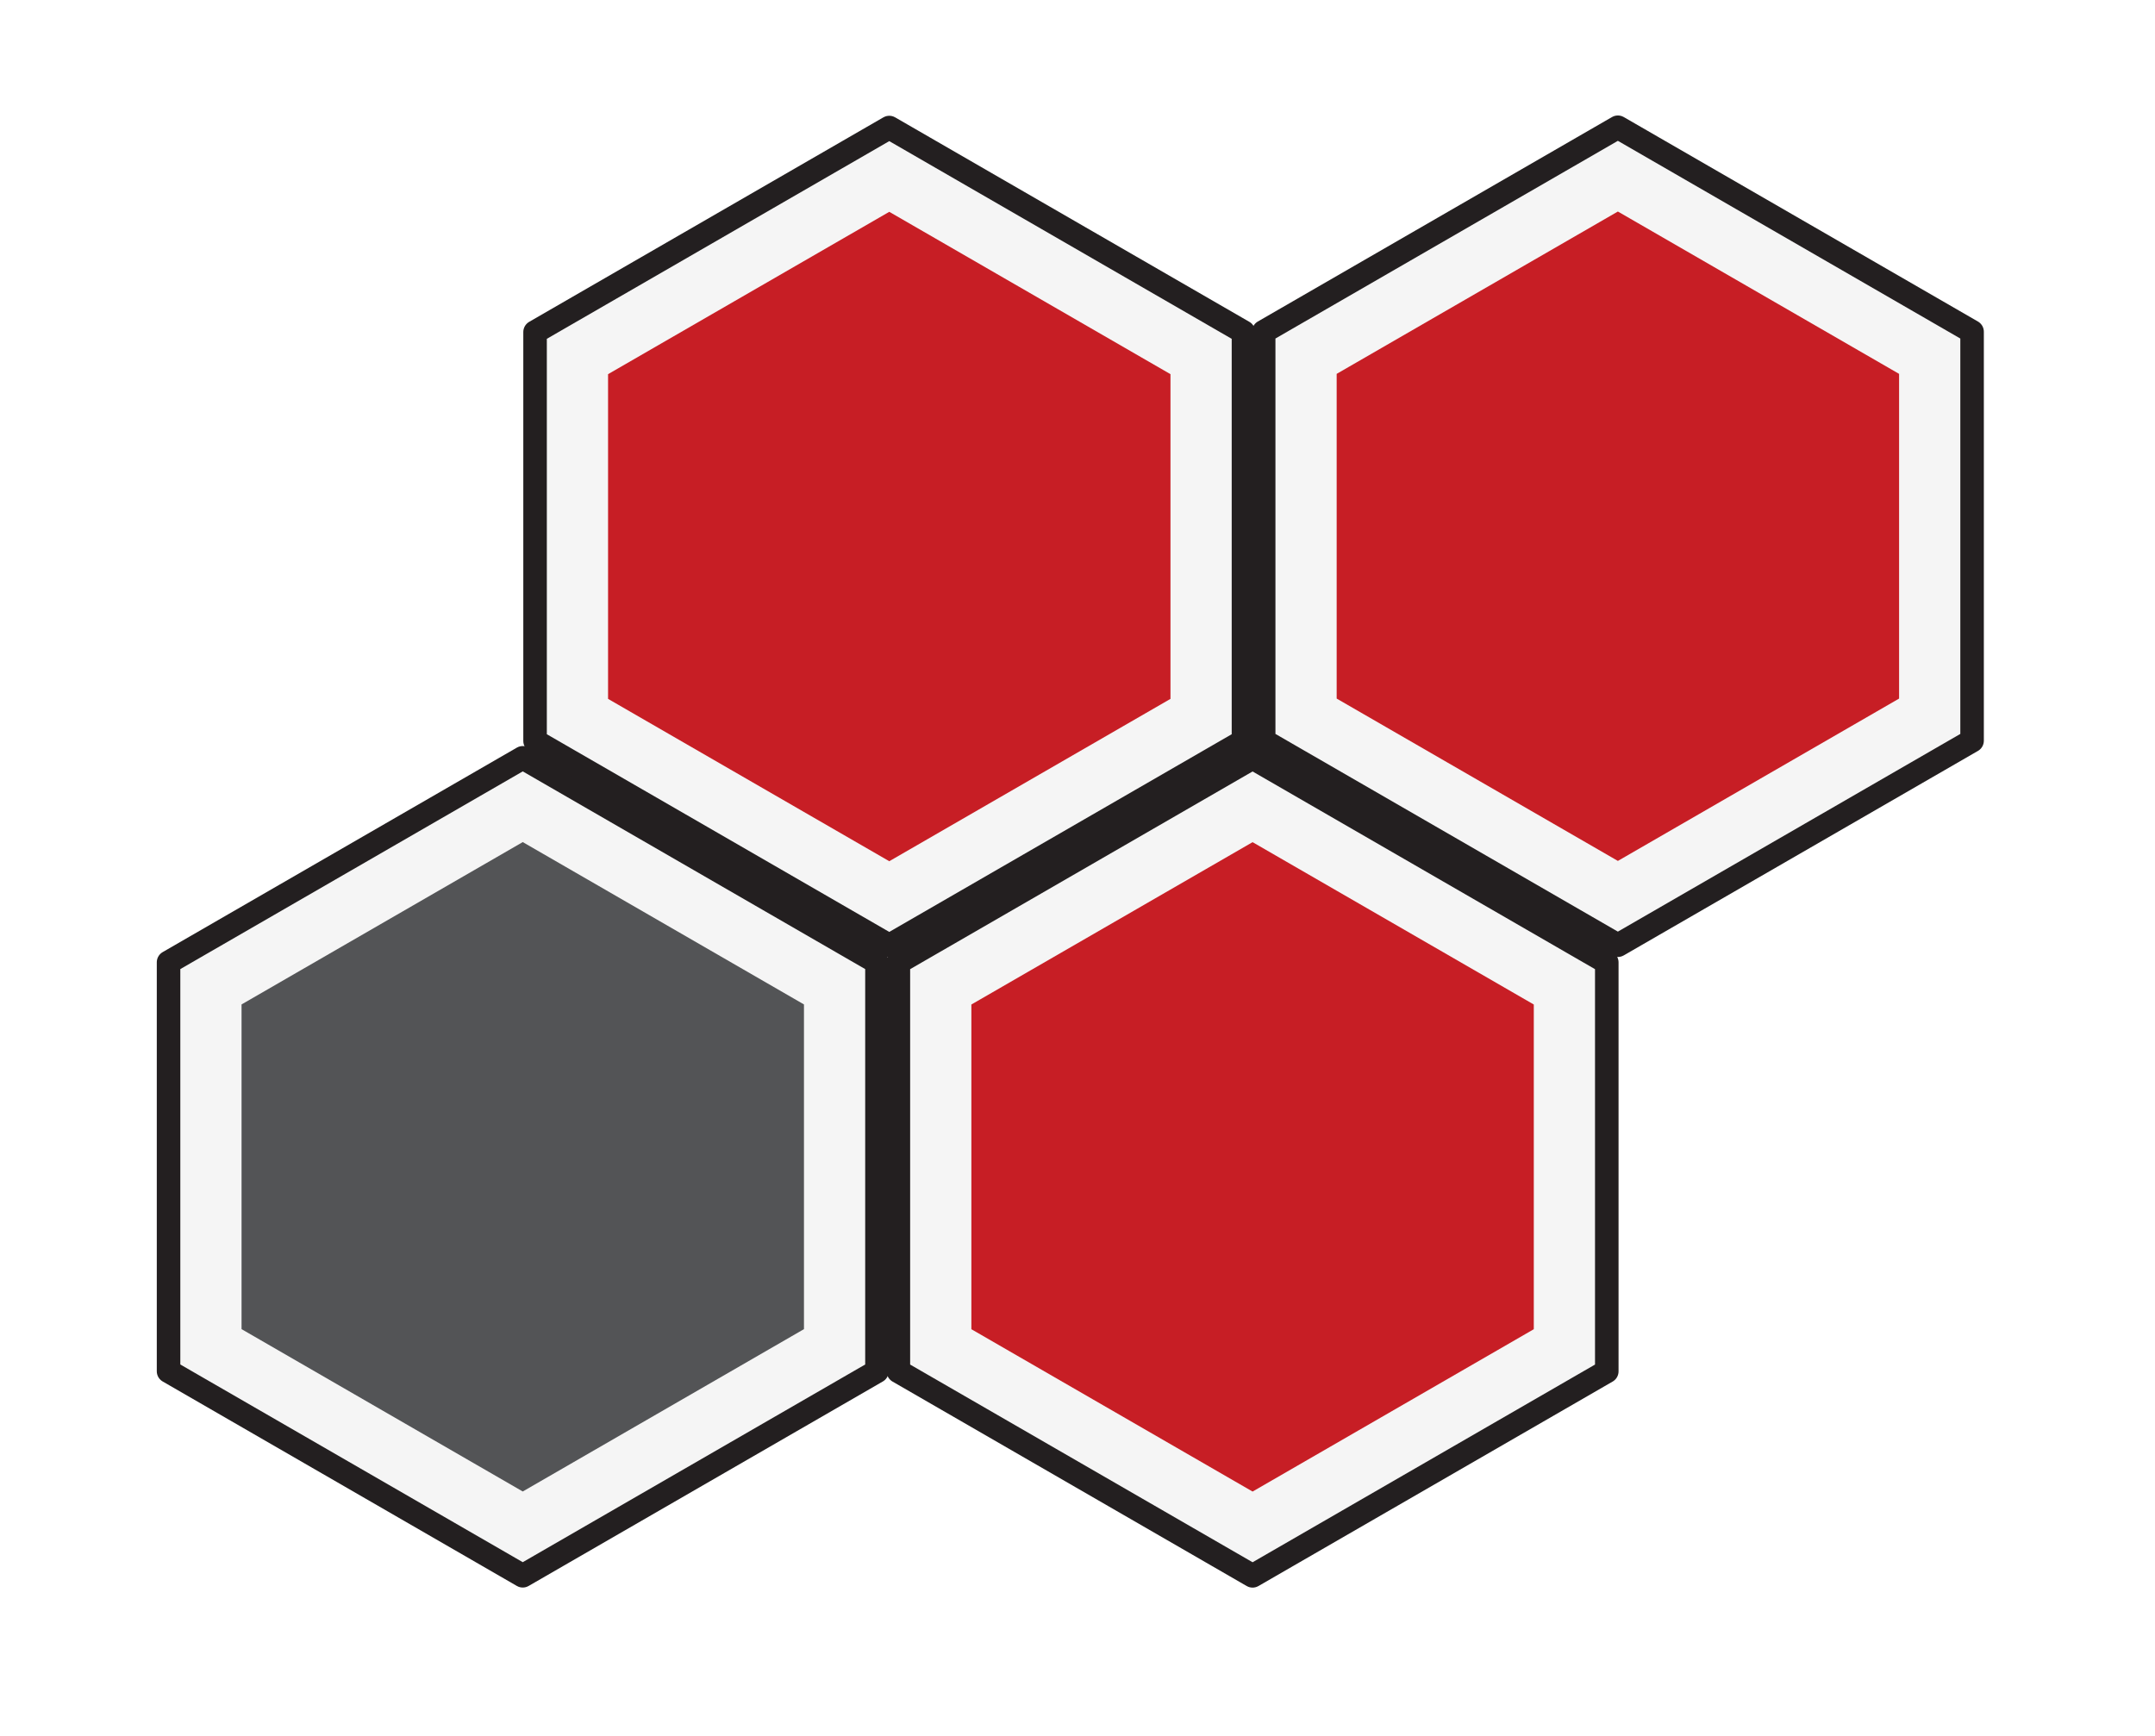
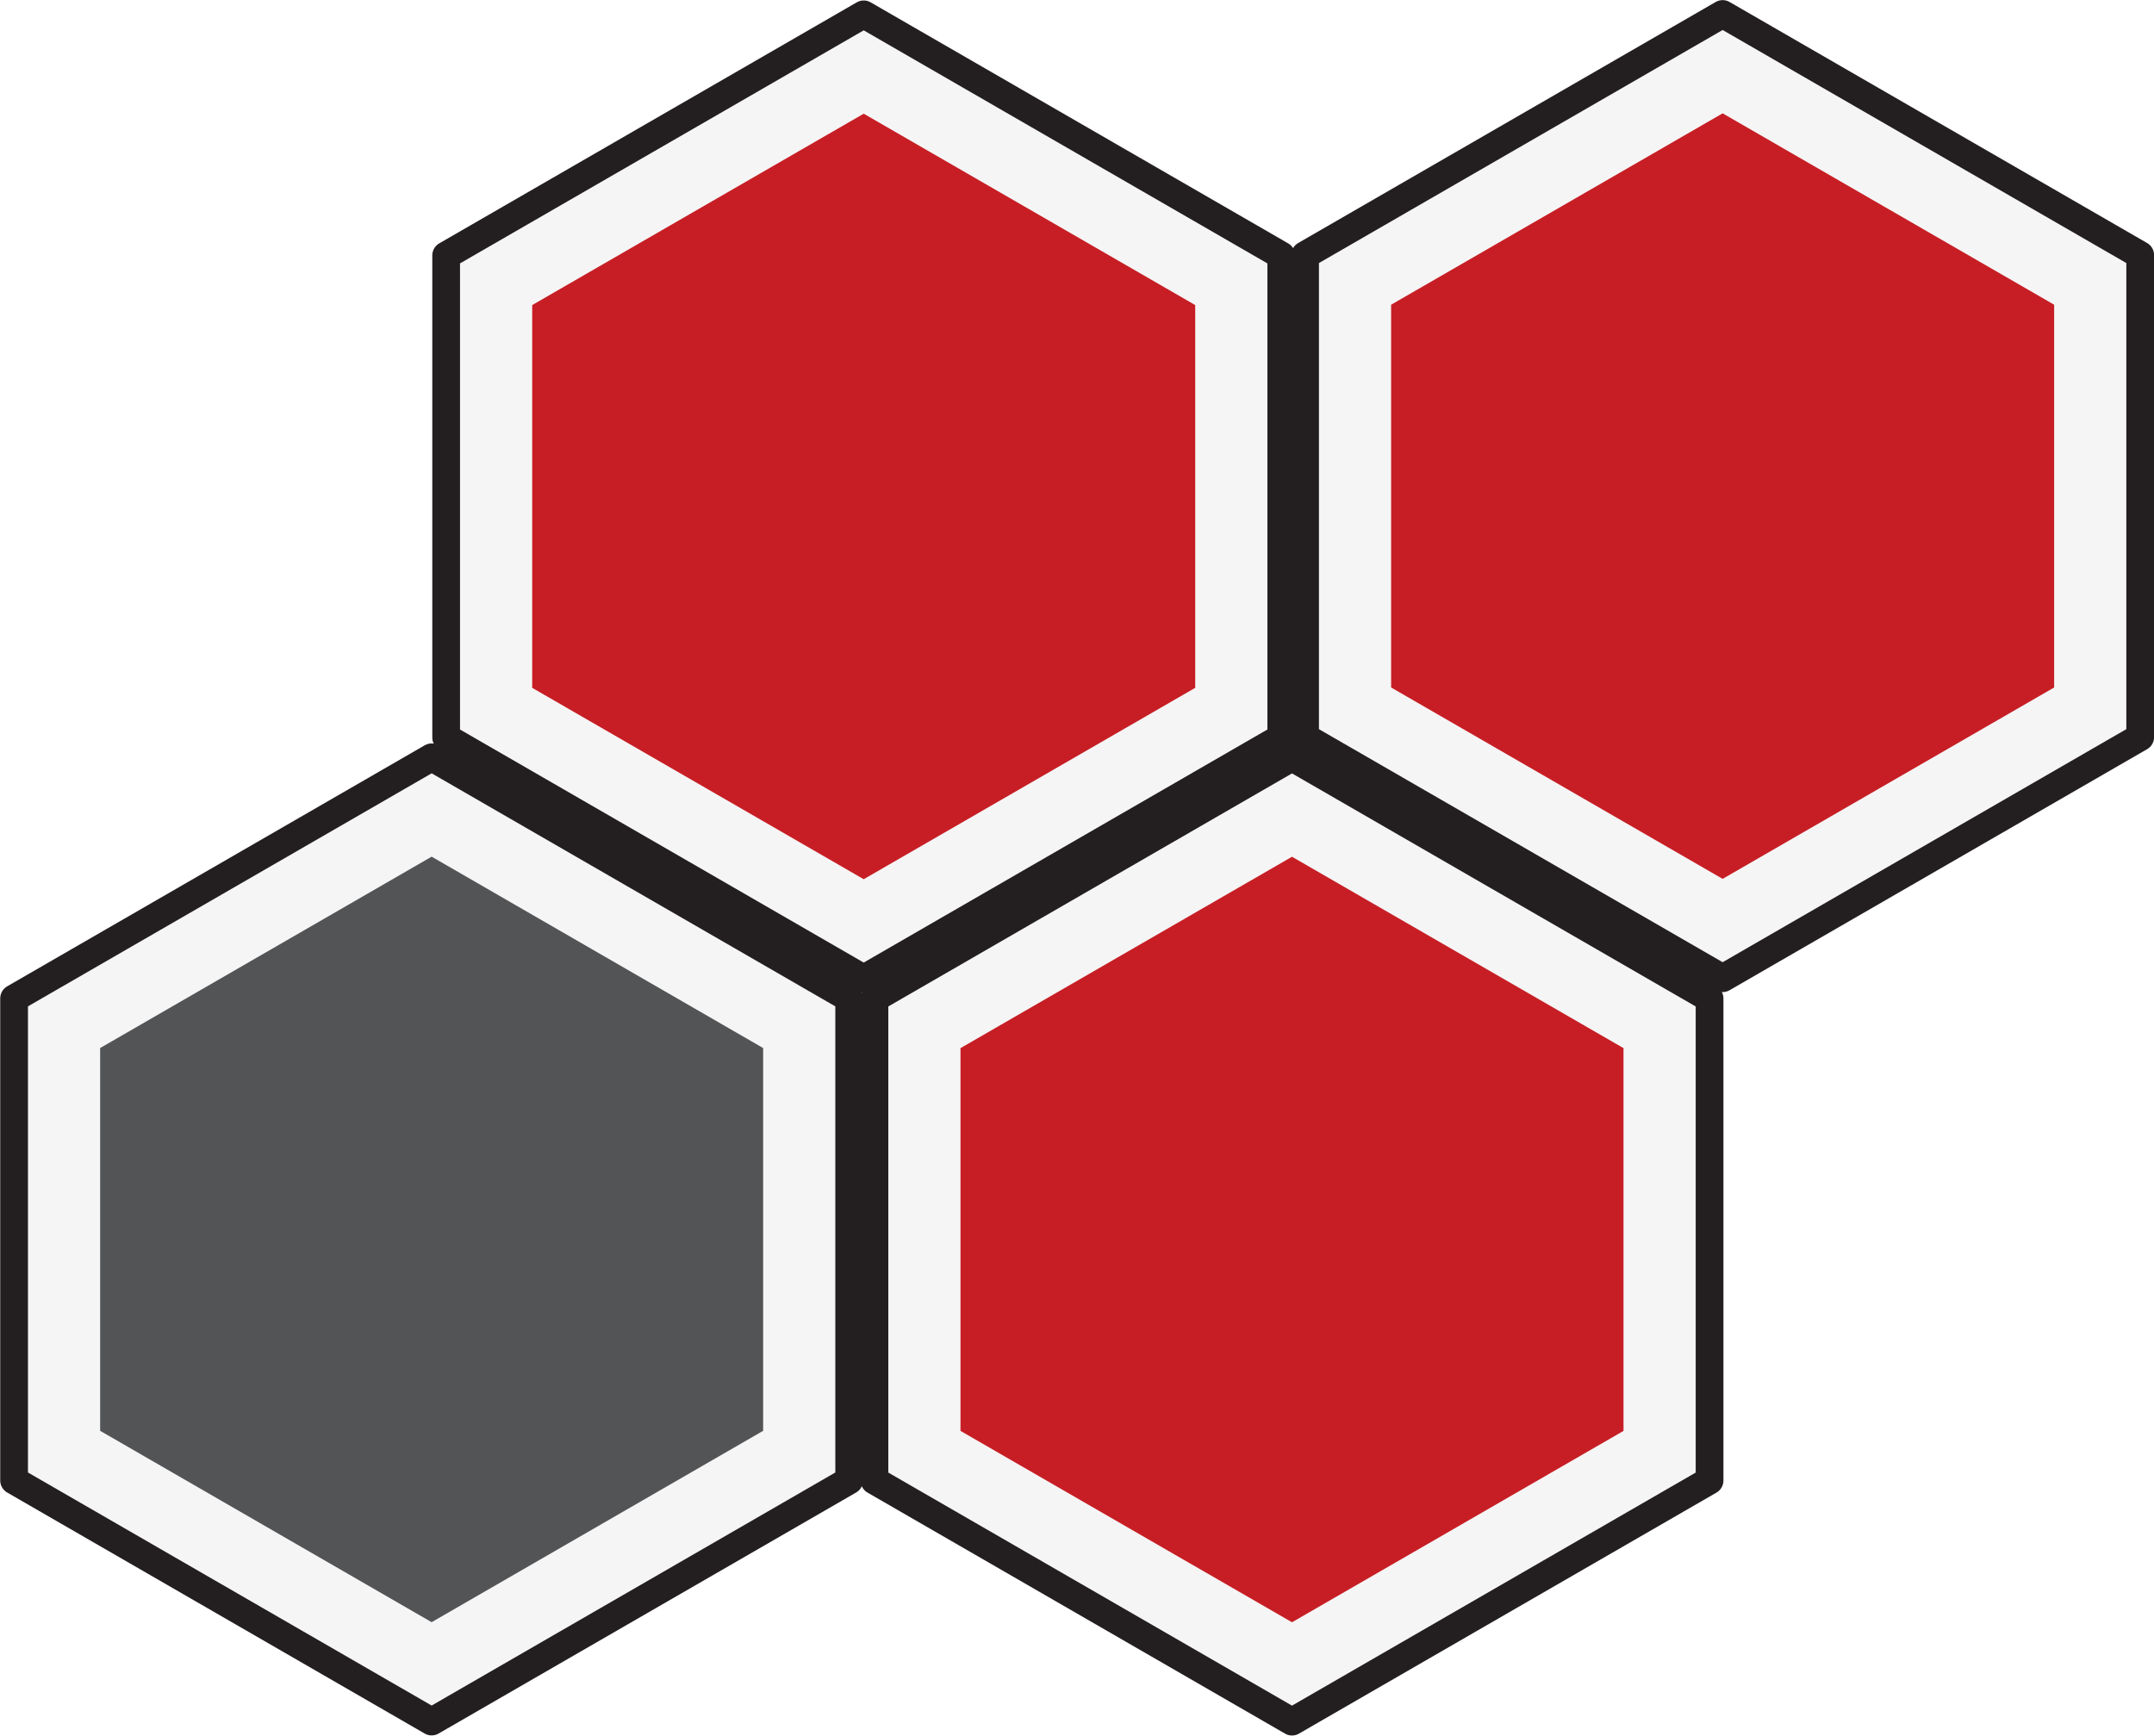
- <svg xmlns="http://www.w3.org/2000/svg" viewBox="13 -279 977 787">
+ <svg xmlns="http://www.w3.org/2000/svg" viewBox="84 -226.69 828.381 667.535">
  <g transform="matrix(1.333333, 0, 0, -1.333333, 50.00002, 449.9997)" id="g4542">
    <g transform="translate(270.4375,80.4648)" id="g4544">
      <path id="path4546" style="fill:#f5f5f5;fill-opacity:1;fill-rule:nonzero;stroke:none" d="M 0,0 -120.438,-69.534 -240.875,0 V 139.07 L -120.438,208.604 0,139.07 Z" />
    </g>
    <g id="g4548">
      <g clip-path="url(#clipPath4554)" id="g4550">
        <g transform="translate(270.4375,80.4648)" id="g4556">
          <path id="path4558" style="fill:none;stroke:#231f20;stroke-width:8;stroke-linecap:butt;stroke-linejoin:round;stroke-miterlimit:10;stroke-dasharray:none;stroke-opacity:1" d="M 0,0 -120.438,-69.534 -240.875,0 V 139.07 L -120.438,208.604 0,139.07 Z" />
        </g>
      </g>
    </g>
    <g transform="translate(245.6172,94.7949)" id="g4560">
      <path id="path4562" style="fill:#535456;fill-opacity:1;fill-rule:nonzero;stroke:none" d="M 0,0 -95.617,-55.204 -191.234,0 V 110.41 L -95.617,165.615 0,110.41 Z" />
    </g>
  </g>
  <g transform="matrix(1.333333, 0, 0, -1.333333, 380.8763, 450.0336)" id="g4493">
    <g transform="translate(270.4375,80.4648)" id="g4495">
      <path id="path4497" style="fill:#f5f5f5;fill-opacity:1;fill-rule:nonzero;stroke:none" d="M 0,0 -120.438,-69.534 -240.875,0 V 139.07 L -120.438,208.604 0,139.07 Z" />
    </g>
    <g id="g4499">
      <g clip-path="url(#clipPath4505)" id="g4501">
        <g transform="translate(270.4375,80.4648)" id="g4507">
          <path id="path4509" style="fill:none;stroke:#231f20;stroke-width:8;stroke-linecap:butt;stroke-linejoin:round;stroke-miterlimit:10;stroke-dasharray:none;stroke-opacity:1" d="M 0,0 -120.438,-69.534 -240.875,0 V 139.07 L -120.438,208.604 0,139.07 Z" />
        </g>
      </g>
    </g>
    <g transform="translate(245.6172,94.7949)" id="g4511">
      <path id="path4513" style="fill:#c71e25;fill-opacity:1;fill-rule:nonzero;stroke:none" d="M 0,0 -95.617,-55.204 -191.235,0 V 110.41 L -95.617,165.615 0,110.41 Z" />
    </g>
  </g>
  <g transform="matrix(1.333333, 0, 0, -1.333333, 216.1627, 164.2489)" id="g-1">
    <g transform="translate(270.4375,80.4648)" id="g-2">
      <path id="path-1" style="fill:#f5f5f5;fill-opacity:1;fill-rule:nonzero;stroke:none" d="M 0,0 -120.438,-69.534 -240.875,0 V 139.07 L -120.438,208.604 0,139.07 Z" />
    </g>
    <g id="g-3">
      <g clip-path="url(#clipPath4505)" id="g-4">
        <g transform="translate(270.4375,80.4648)" id="g-5">
          <path id="path-2" style="fill:none;stroke:#231f20;stroke-width:8;stroke-linecap:butt;stroke-linejoin:round;stroke-miterlimit:10;stroke-dasharray:none;stroke-opacity:1" d="M 0,0 -120.438,-69.534 -240.875,0 V 139.07 L -120.438,208.604 0,139.07 Z" />
        </g>
      </g>
    </g>
    <g transform="translate(245.6172,94.7949)" id="g-6">
      <path id="path-3" style="fill:#c71e25;fill-opacity:1;fill-rule:nonzero;stroke:none" d="M 0,0 -95.617,-55.204 -191.235,0 V 110.41 L -95.617,165.615 0,110.41 Z" />
    </g>
  </g>
  <g transform="matrix(1.333333, 0, 0, -1.333333, 546.4882, 164.1131)" id="g-7">
    <g transform="translate(270.4375,80.4648)" id="g-8">
      <path id="path-4" style="fill:#f5f5f5;fill-opacity:1;fill-rule:nonzero;stroke:none" d="M 0,0 -120.438,-69.534 -240.875,0 V 139.07 L -120.438,208.604 0,139.07 Z" />
    </g>
    <g id="g-9">
      <g clip-path="url(#clipPath4505)" id="g-10">
        <g transform="translate(270.4375,80.4648)" id="g-11">
          <path id="path-5" style="fill:none;stroke:#231f20;stroke-width:8;stroke-linecap:butt;stroke-linejoin:round;stroke-miterlimit:10;stroke-dasharray:none;stroke-opacity:1" d="M 0,0 -120.438,-69.534 -240.875,0 V 139.07 L -120.438,208.604 0,139.07 Z" />
        </g>
      </g>
    </g>
    <g transform="translate(245.6172,94.7949)" id="g-12">
      <path id="path-6" style="fill:#c71e25;fill-opacity:1;fill-rule:nonzero;stroke:none" d="M 0,0 -95.617,-55.204 -191.235,0 V 110.41 L -95.617,165.615 0,110.41 Z" />
    </g>
  </g>
</svg>
